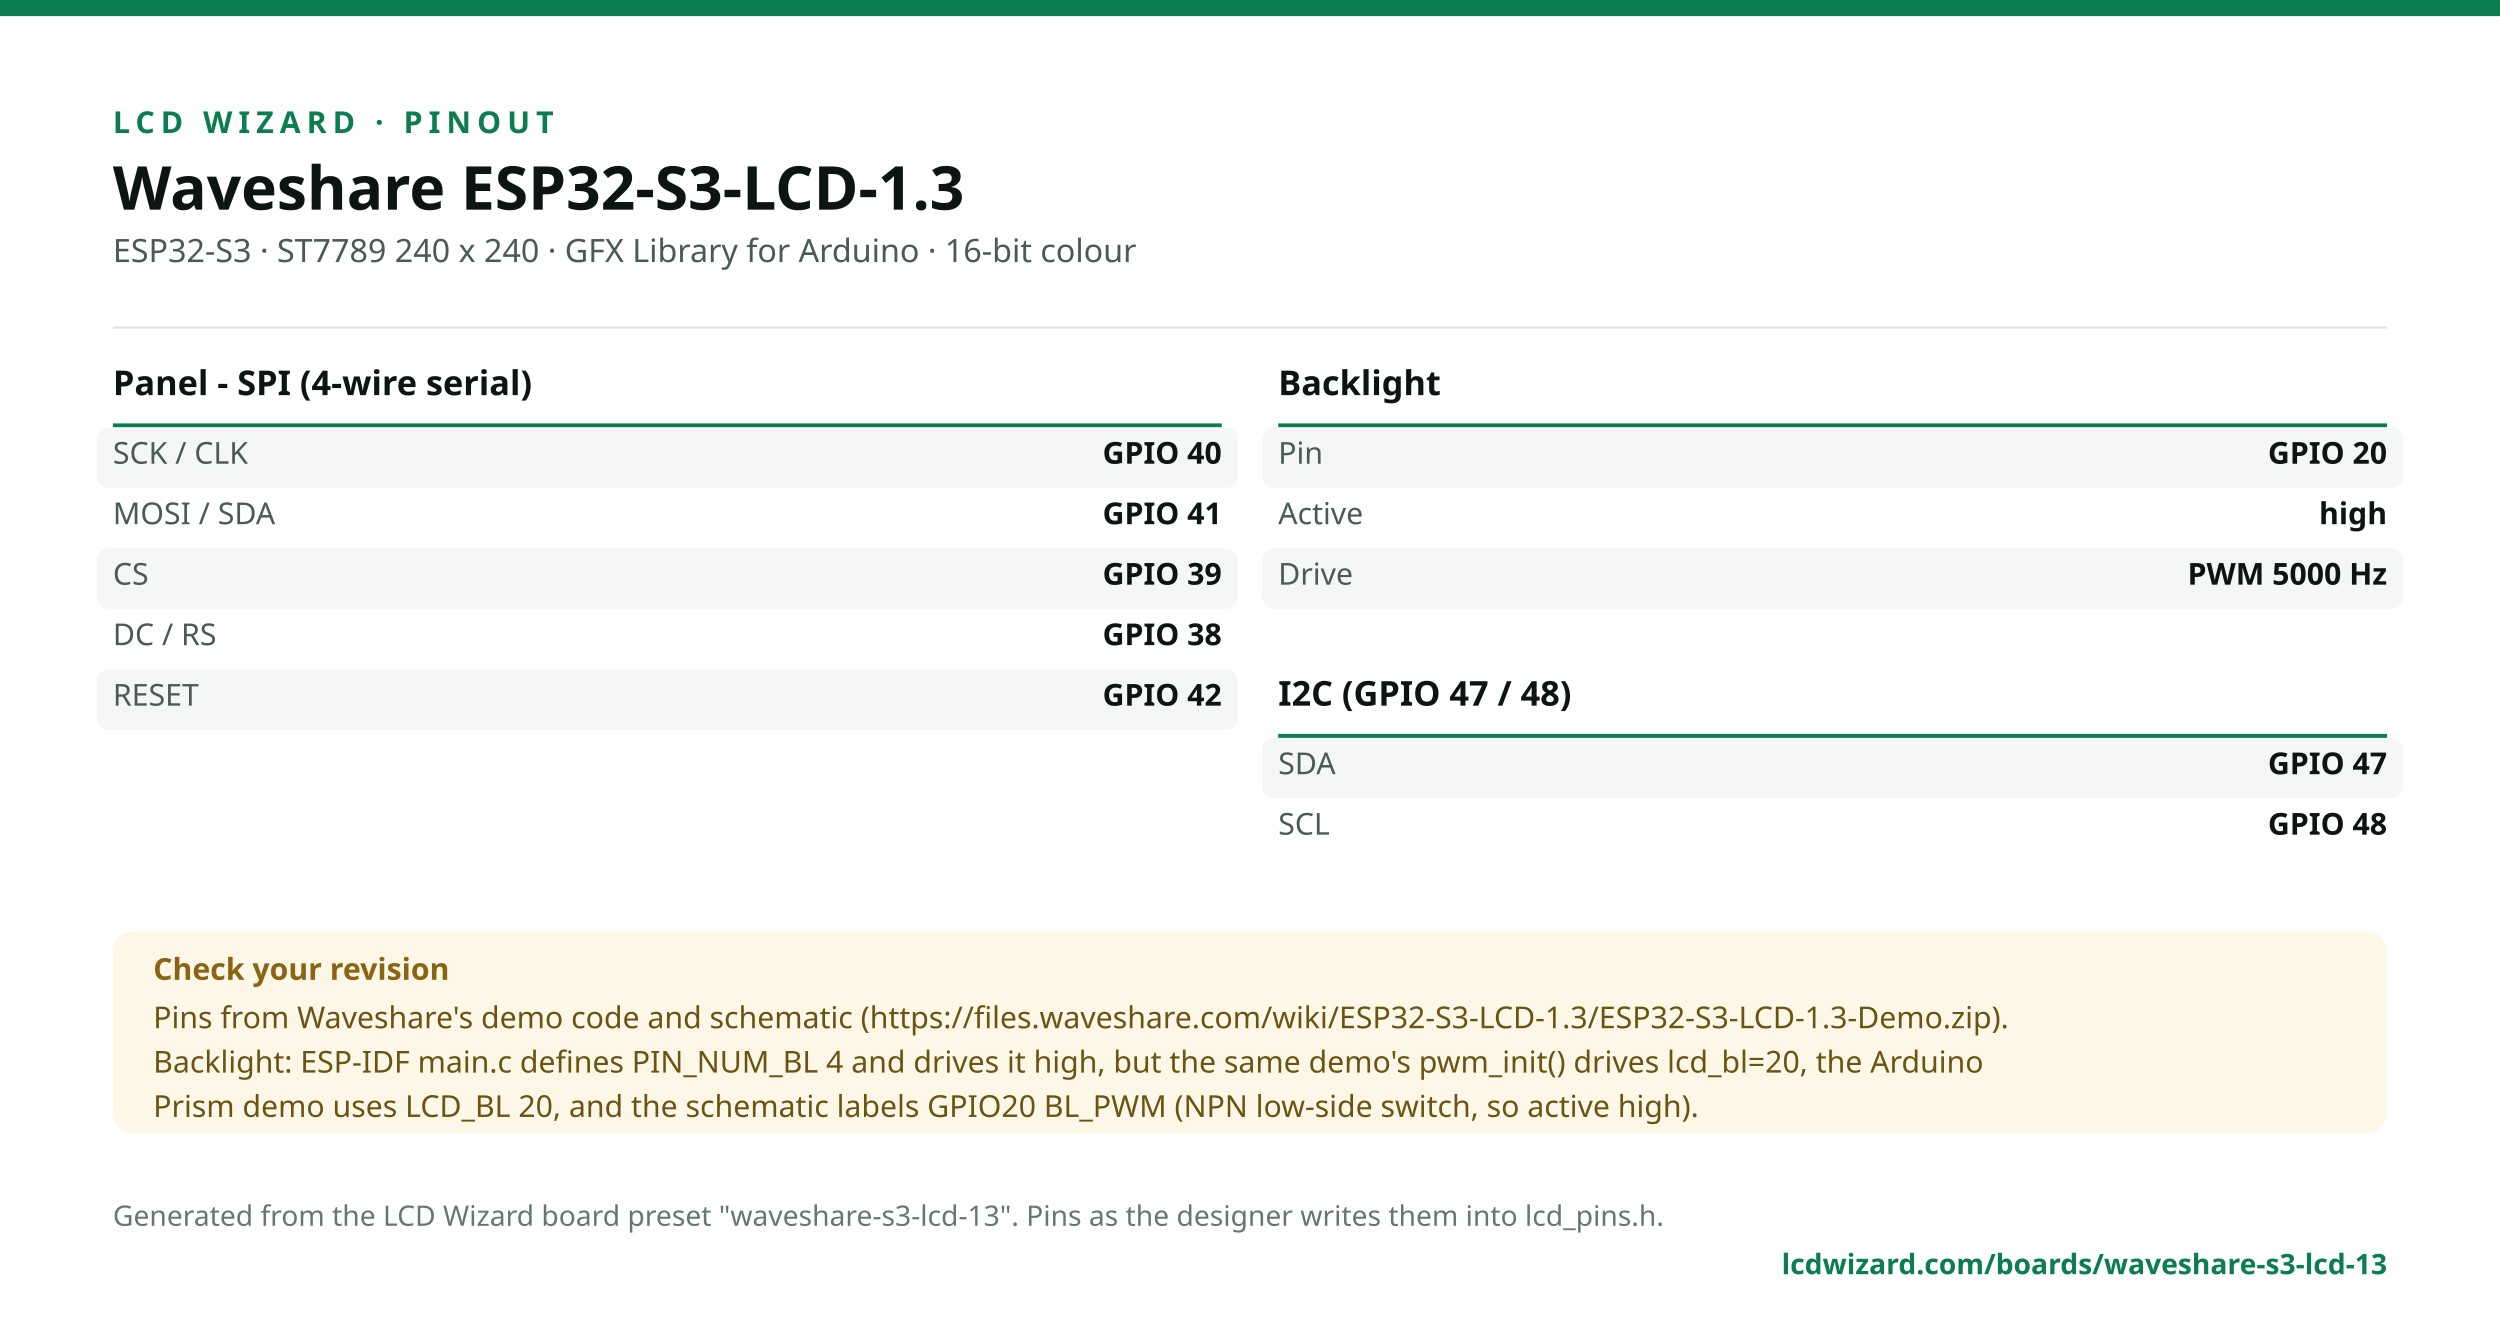
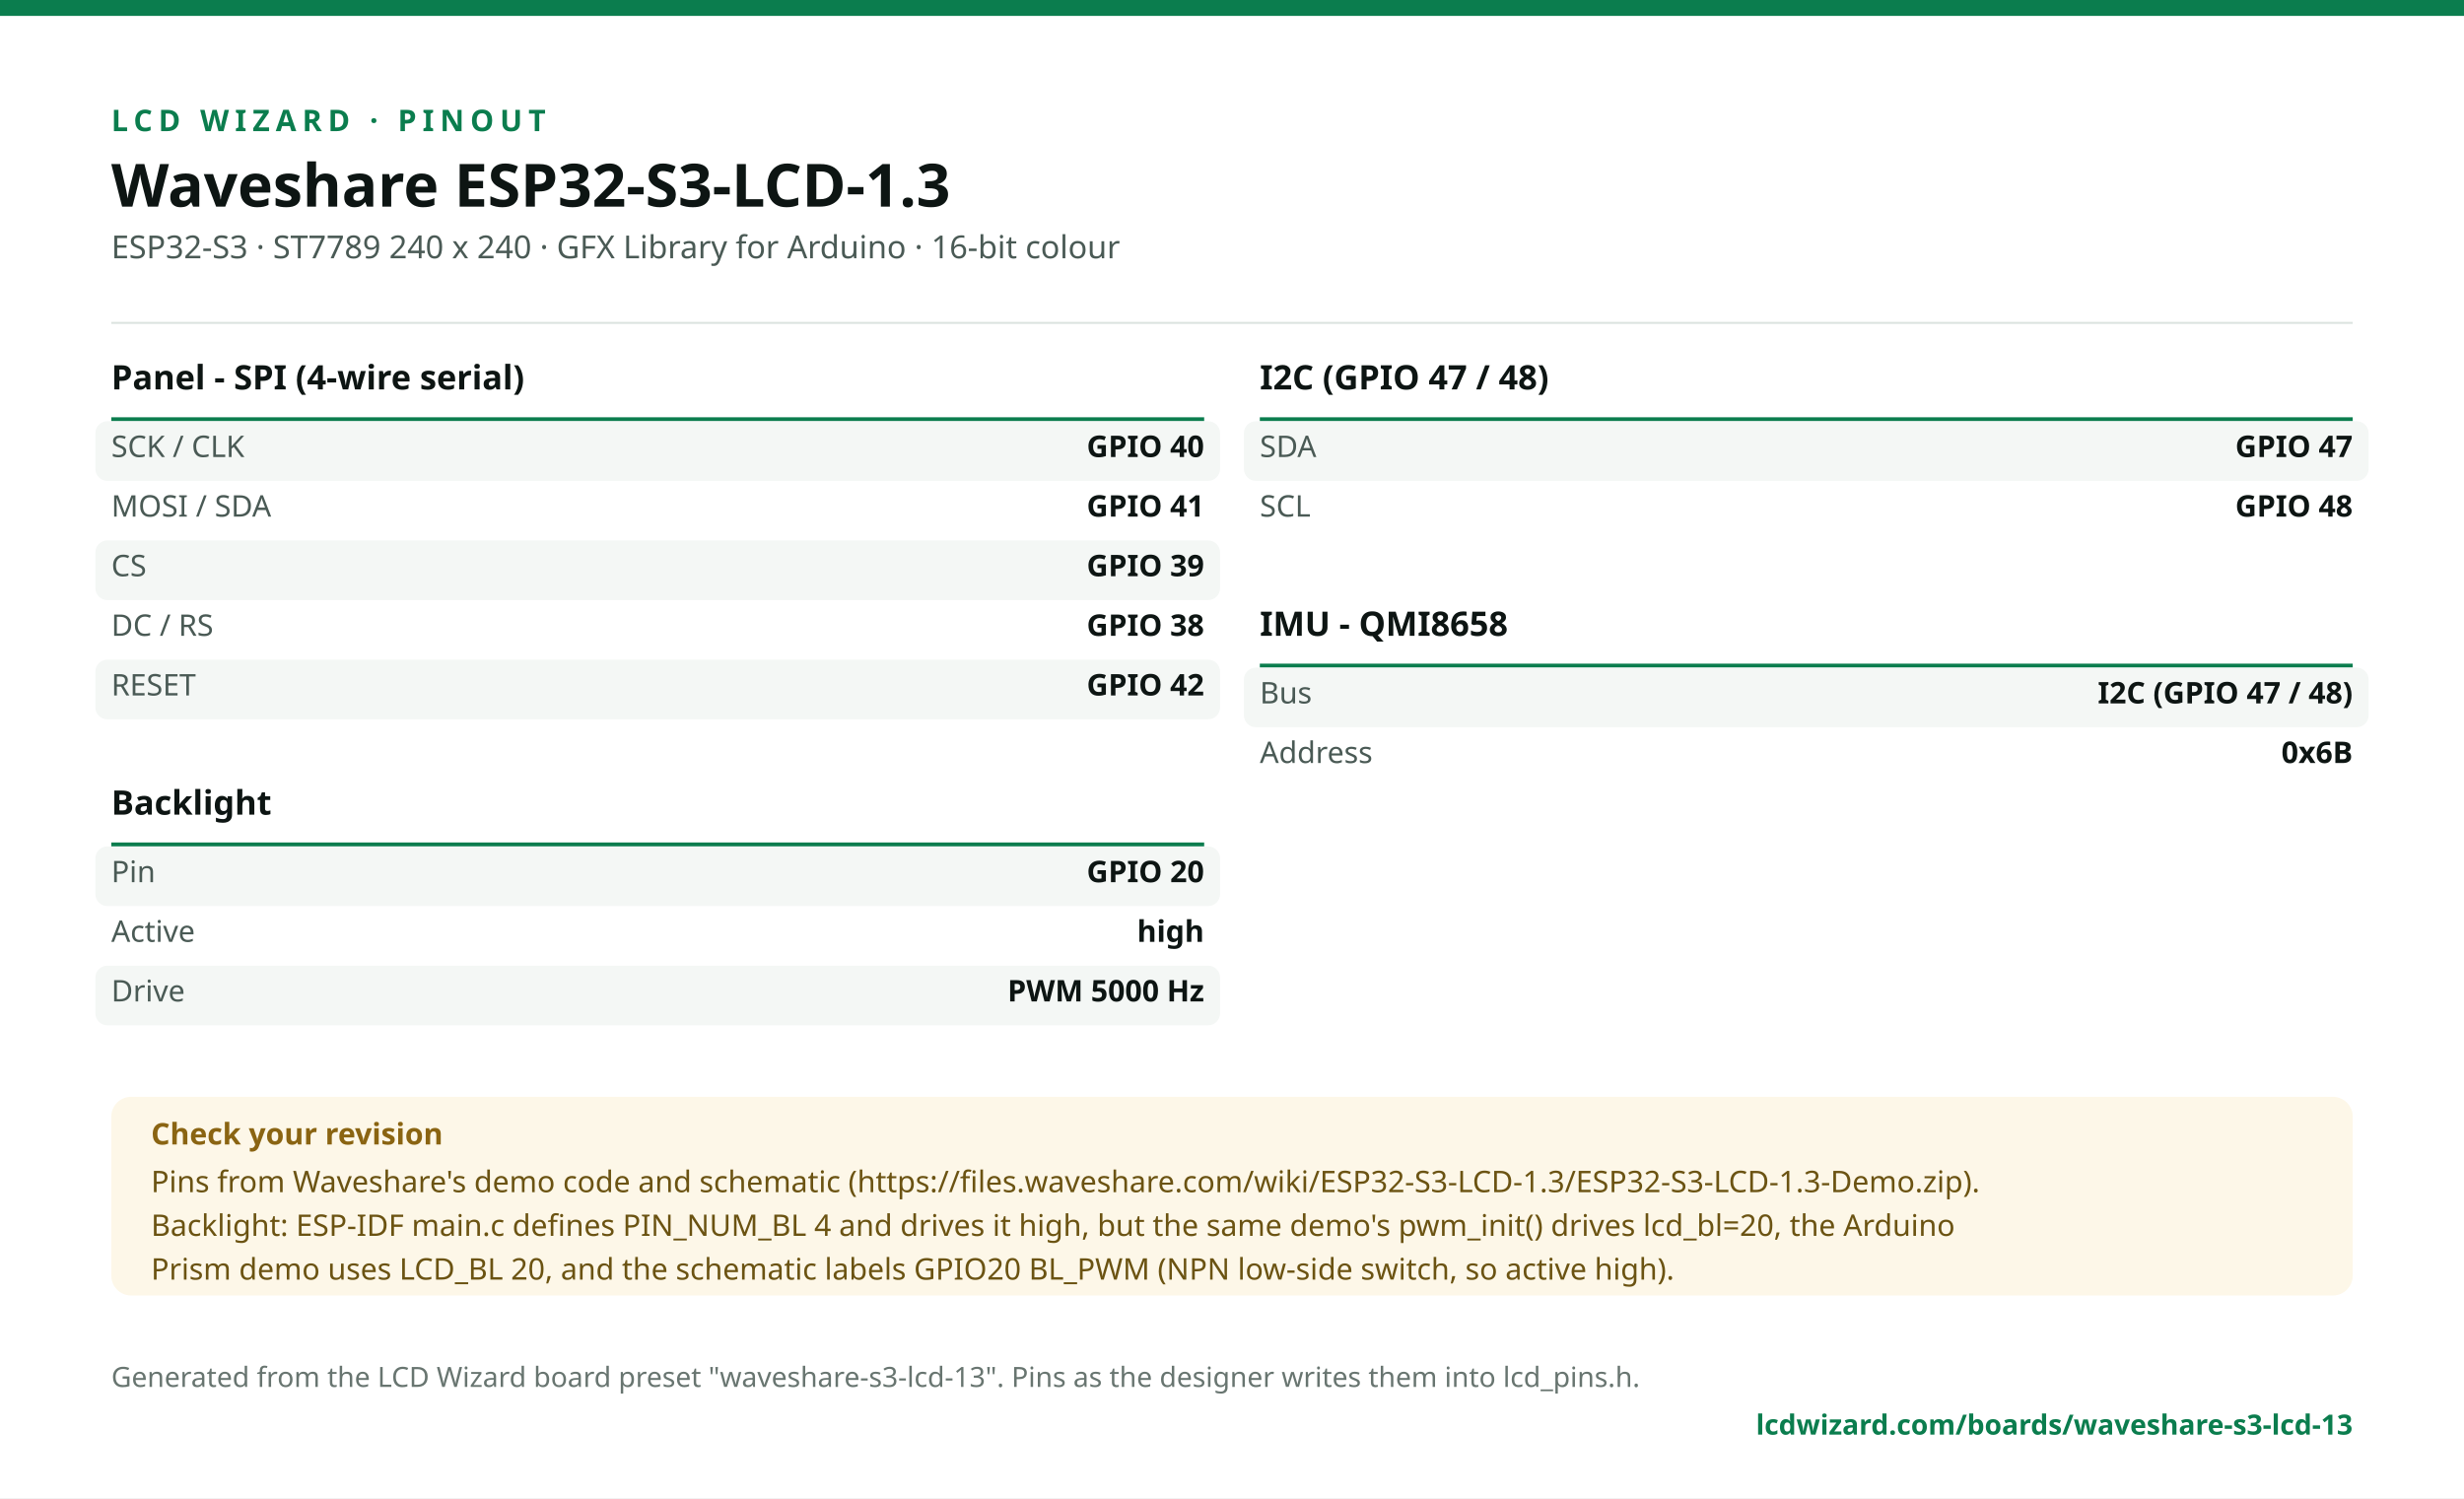
- <svg xmlns="http://www.w3.org/2000/svg" width="1240" height="664" viewBox="0 0 1240 664">
-   <rect width="1240" height="664" fill="#ffffff" />
+ <svg xmlns="http://www.w3.org/2000/svg" width="1240" height="754" viewBox="0 0 1240 754">
+   <rect width="1240" height="754" fill="#ffffff" />
  <rect x="0" y="0" width="1240" height="8" fill="#0b7d4e" />
  <text x="56" y="66" font-family="Montserrat" font-weight="700" font-size="15" letter-spacing="3" fill="#0b7d4e">LCD WIZARD  ·  PINOUT</text>
  <text x="56" y="104" font-family="Montserrat" font-weight="700" font-size="30" fill="#0d1513">Waveshare ESP32-S3-LCD-1.3</text>
  <text x="56" y="130" font-family="Montserrat" font-weight="500" font-size="16" fill="#4a5a55">ESP32-S3   ·   ST7789 240 x 240   ·   GFX Library for Arduino   ·   16-bit colour</text>
  <rect x="56" y="162" width="1128" height="1" fill="#dbe3df" />
  <text x="56" y="196" font-family="Montserrat" font-weight="700" font-size="17" fill="#0d1513">Panel - SPI (4-wire serial)</text>
  <rect x="56" y="210" width="550" height="2" fill="#0b7d4e" />
  <rect x="48" y="212" width="566" height="30" rx="6" fill="#f4f7f5" />
  <text x="56" y="230" font-family="Montserrat" font-weight="500" font-size="15" fill="#4a5a55">SCK / CLK</text>
  <text x="606" text-anchor="end" y="230" font-family="Montserrat" font-weight="700" font-size="15" fill="#0d1513">GPIO 40</text>
  <text x="56" y="260" font-family="Montserrat" font-weight="500" font-size="15" fill="#4a5a55">MOSI / SDA</text>
  <text x="606" text-anchor="end" y="260" font-family="Montserrat" font-weight="700" font-size="15" fill="#0d1513">GPIO 41</text>
  <rect x="48" y="272" width="566" height="30" rx="6" fill="#f4f7f5" />
  <text x="56" y="290" font-family="Montserrat" font-weight="500" font-size="15" fill="#4a5a55">CS</text>
  <text x="606" text-anchor="end" y="290" font-family="Montserrat" font-weight="700" font-size="15" fill="#0d1513">GPIO 39</text>
  <text x="56" y="320" font-family="Montserrat" font-weight="500" font-size="15" fill="#4a5a55">DC / RS</text>
  <text x="606" text-anchor="end" y="320" font-family="Montserrat" font-weight="700" font-size="15" fill="#0d1513">GPIO 38</text>
  <rect x="48" y="332" width="566" height="30" rx="6" fill="#f4f7f5" />
  <text x="56" y="350" font-family="Montserrat" font-weight="500" font-size="15" fill="#4a5a55">RESET</text>
  <text x="606" text-anchor="end" y="350" font-family="Montserrat" font-weight="700" font-size="15" fill="#0d1513">GPIO 42</text>
-   <text x="634" y="196" font-family="Montserrat" font-weight="700" font-size="17" fill="#0d1513">Backlight</text>
+   <text x="56" y="410" font-family="Montserrat" font-weight="700" font-size="17" fill="#0d1513">Backlight</text>
+   <rect x="56" y="424" width="550" height="2" fill="#0b7d4e" />
+   <rect x="48" y="426" width="566" height="30" rx="6" fill="#f4f7f5" />
+   <text x="56" y="444" font-family="Montserrat" font-weight="500" font-size="15" fill="#4a5a55">Pin</text>
+   <text x="606" text-anchor="end" y="444" font-family="Montserrat" font-weight="700" font-size="15" fill="#0d1513">GPIO 20</text>
+   <text x="56" y="474" font-family="Montserrat" font-weight="500" font-size="15" fill="#4a5a55">Active</text>
+   <text x="606" text-anchor="end" y="474" font-family="Montserrat" font-weight="700" font-size="15" fill="#0d1513">high</text>
+   <rect x="48" y="486" width="566" height="30" rx="6" fill="#f4f7f5" />
+   <text x="56" y="504" font-family="Montserrat" font-weight="500" font-size="15" fill="#4a5a55">Drive</text>
+   <text x="606" text-anchor="end" y="504" font-family="Montserrat" font-weight="700" font-size="15" fill="#0d1513">PWM 5000 Hz</text>
+   <text x="634" y="196" font-family="Montserrat" font-weight="700" font-size="17" fill="#0d1513">I2C (GPIO 47 / 48)</text>
  <rect x="634" y="210" width="550" height="2" fill="#0b7d4e" />
  <rect x="626" y="212" width="566" height="30" rx="6" fill="#f4f7f5" />
-   <text x="634" y="230" font-family="Montserrat" font-weight="500" font-size="15" fill="#4a5a55">Pin</text>
-   <text x="1184" text-anchor="end" y="230" font-family="Montserrat" font-weight="700" font-size="15" fill="#0d1513">GPIO 20</text>
-   <text x="634" y="260" font-family="Montserrat" font-weight="500" font-size="15" fill="#4a5a55">Active</text>
-   <text x="1184" text-anchor="end" y="260" font-family="Montserrat" font-weight="700" font-size="15" fill="#0d1513">high</text>
-   <rect x="626" y="272" width="566" height="30" rx="6" fill="#f4f7f5" />
-   <text x="634" y="290" font-family="Montserrat" font-weight="500" font-size="15" fill="#4a5a55">Drive</text>
-   <text x="1184" text-anchor="end" y="290" font-family="Montserrat" font-weight="700" font-size="15" fill="#0d1513">PWM 5000 Hz</text>
-   <text x="634" y="350" font-family="Montserrat" font-weight="700" font-size="17" fill="#0d1513">I2C (GPIO 47 / 48)</text>
-   <rect x="634" y="364" width="550" height="2" fill="#0b7d4e" />
-   <rect x="626" y="366" width="566" height="30" rx="6" fill="#f4f7f5" />
-   <text x="634" y="384" font-family="Montserrat" font-weight="500" font-size="15" fill="#4a5a55">SDA</text>
-   <text x="1184" text-anchor="end" y="384" font-family="Montserrat" font-weight="700" font-size="15" fill="#0d1513">GPIO 47</text>
-   <text x="634" y="414" font-family="Montserrat" font-weight="500" font-size="15" fill="#4a5a55">SCL</text>
-   <text x="1184" text-anchor="end" y="414" font-family="Montserrat" font-weight="700" font-size="15" fill="#0d1513">GPIO 48</text>
-   <rect x="56" y="462" width="1128" height="100" rx="10" fill="#fdf7e8" />
-   <text x="76" y="486" font-family="Montserrat" font-weight="700" font-size="15" fill="#8a6412">Check your revision</text>
-   <text x="76" y="510" font-family="Montserrat" font-weight="500" font-size="15" fill="#6b5312">Pins from Waveshare's demo code and schematic (https://files.waveshare.com/wiki/ESP32-S3-LCD-1.3/ESP32-S3-LCD-1.3-Demo.zip).</text>
-   <text x="76" y="532" font-family="Montserrat" font-weight="500" font-size="15" fill="#6b5312">Backlight: ESP-IDF main.c defines PIN_NUM_BL 4 and drives it high, but the same demo's pwm_init() drives lcd_bl=20, the Arduino</text>
-   <text x="76" y="554" font-family="Montserrat" font-weight="500" font-size="15" fill="#6b5312">Prism demo uses LCD_BL 20, and the schematic labels GPIO20 BL_PWM (NPN low-side switch, so active high).</text>
-   <text x="56" y="608" font-family="Montserrat" font-weight="500" font-size="14" fill="#687570">Generated from the LCD Wizard board preset "waveshare-s3-lcd-13". Pins as the designer writes them into lcd_pins.h.</text>
-   <text x="1184" text-anchor="end" y="632" font-family="Montserrat" font-weight="700" font-size="14" fill="#0b7d4e">lcdwizard.com/boards/waveshare-s3-lcd-13</text>
+   <text x="634" y="230" font-family="Montserrat" font-weight="500" font-size="15" fill="#4a5a55">SDA</text>
+   <text x="1184" text-anchor="end" y="230" font-family="Montserrat" font-weight="700" font-size="15" fill="#0d1513">GPIO 47</text>
+   <text x="634" y="260" font-family="Montserrat" font-weight="500" font-size="15" fill="#4a5a55">SCL</text>
+   <text x="1184" text-anchor="end" y="260" font-family="Montserrat" font-weight="700" font-size="15" fill="#0d1513">GPIO 48</text>
+   <text x="634" y="320" font-family="Montserrat" font-weight="700" font-size="17" fill="#0d1513">IMU - QMI8658</text>
+   <rect x="634" y="334" width="550" height="2" fill="#0b7d4e" />
+   <rect x="626" y="336" width="566" height="30" rx="6" fill="#f4f7f5" />
+   <text x="634" y="354" font-family="Montserrat" font-weight="500" font-size="15" fill="#4a5a55">Bus</text>
+   <text x="1184" text-anchor="end" y="354" font-family="Montserrat" font-weight="700" font-size="15" fill="#0d1513">I2C (GPIO 47 / 48)</text>
+   <text x="634" y="384" font-family="Montserrat" font-weight="500" font-size="15" fill="#4a5a55">Address</text>
+   <text x="1184" text-anchor="end" y="384" font-family="Montserrat" font-weight="700" font-size="15" fill="#0d1513">0x6B</text>
+   <rect x="56" y="552" width="1128" height="100" rx="10" fill="#fdf7e8" />
+   <text x="76" y="576" font-family="Montserrat" font-weight="700" font-size="15" fill="#8a6412">Check your revision</text>
+   <text x="76" y="600" font-family="Montserrat" font-weight="500" font-size="15" fill="#6b5312">Pins from Waveshare's demo code and schematic (https://files.waveshare.com/wiki/ESP32-S3-LCD-1.3/ESP32-S3-LCD-1.3-Demo.zip).</text>
+   <text x="76" y="622" font-family="Montserrat" font-weight="500" font-size="15" fill="#6b5312">Backlight: ESP-IDF main.c defines PIN_NUM_BL 4 and drives it high, but the same demo's pwm_init() drives lcd_bl=20, the Arduino</text>
+   <text x="76" y="644" font-family="Montserrat" font-weight="500" font-size="15" fill="#6b5312">Prism demo uses LCD_BL 20, and the schematic labels GPIO20 BL_PWM (NPN low-side switch, so active high).</text>
+   <text x="56" y="698" font-family="Montserrat" font-weight="500" font-size="14" fill="#687570">Generated from the LCD Wizard board preset "waveshare-s3-lcd-13". Pins as the designer writes them into lcd_pins.h.</text>
+   <text x="1184" text-anchor="end" y="722" font-family="Montserrat" font-weight="700" font-size="14" fill="#0b7d4e">lcdwizard.com/boards/waveshare-s3-lcd-13</text>
</svg>
